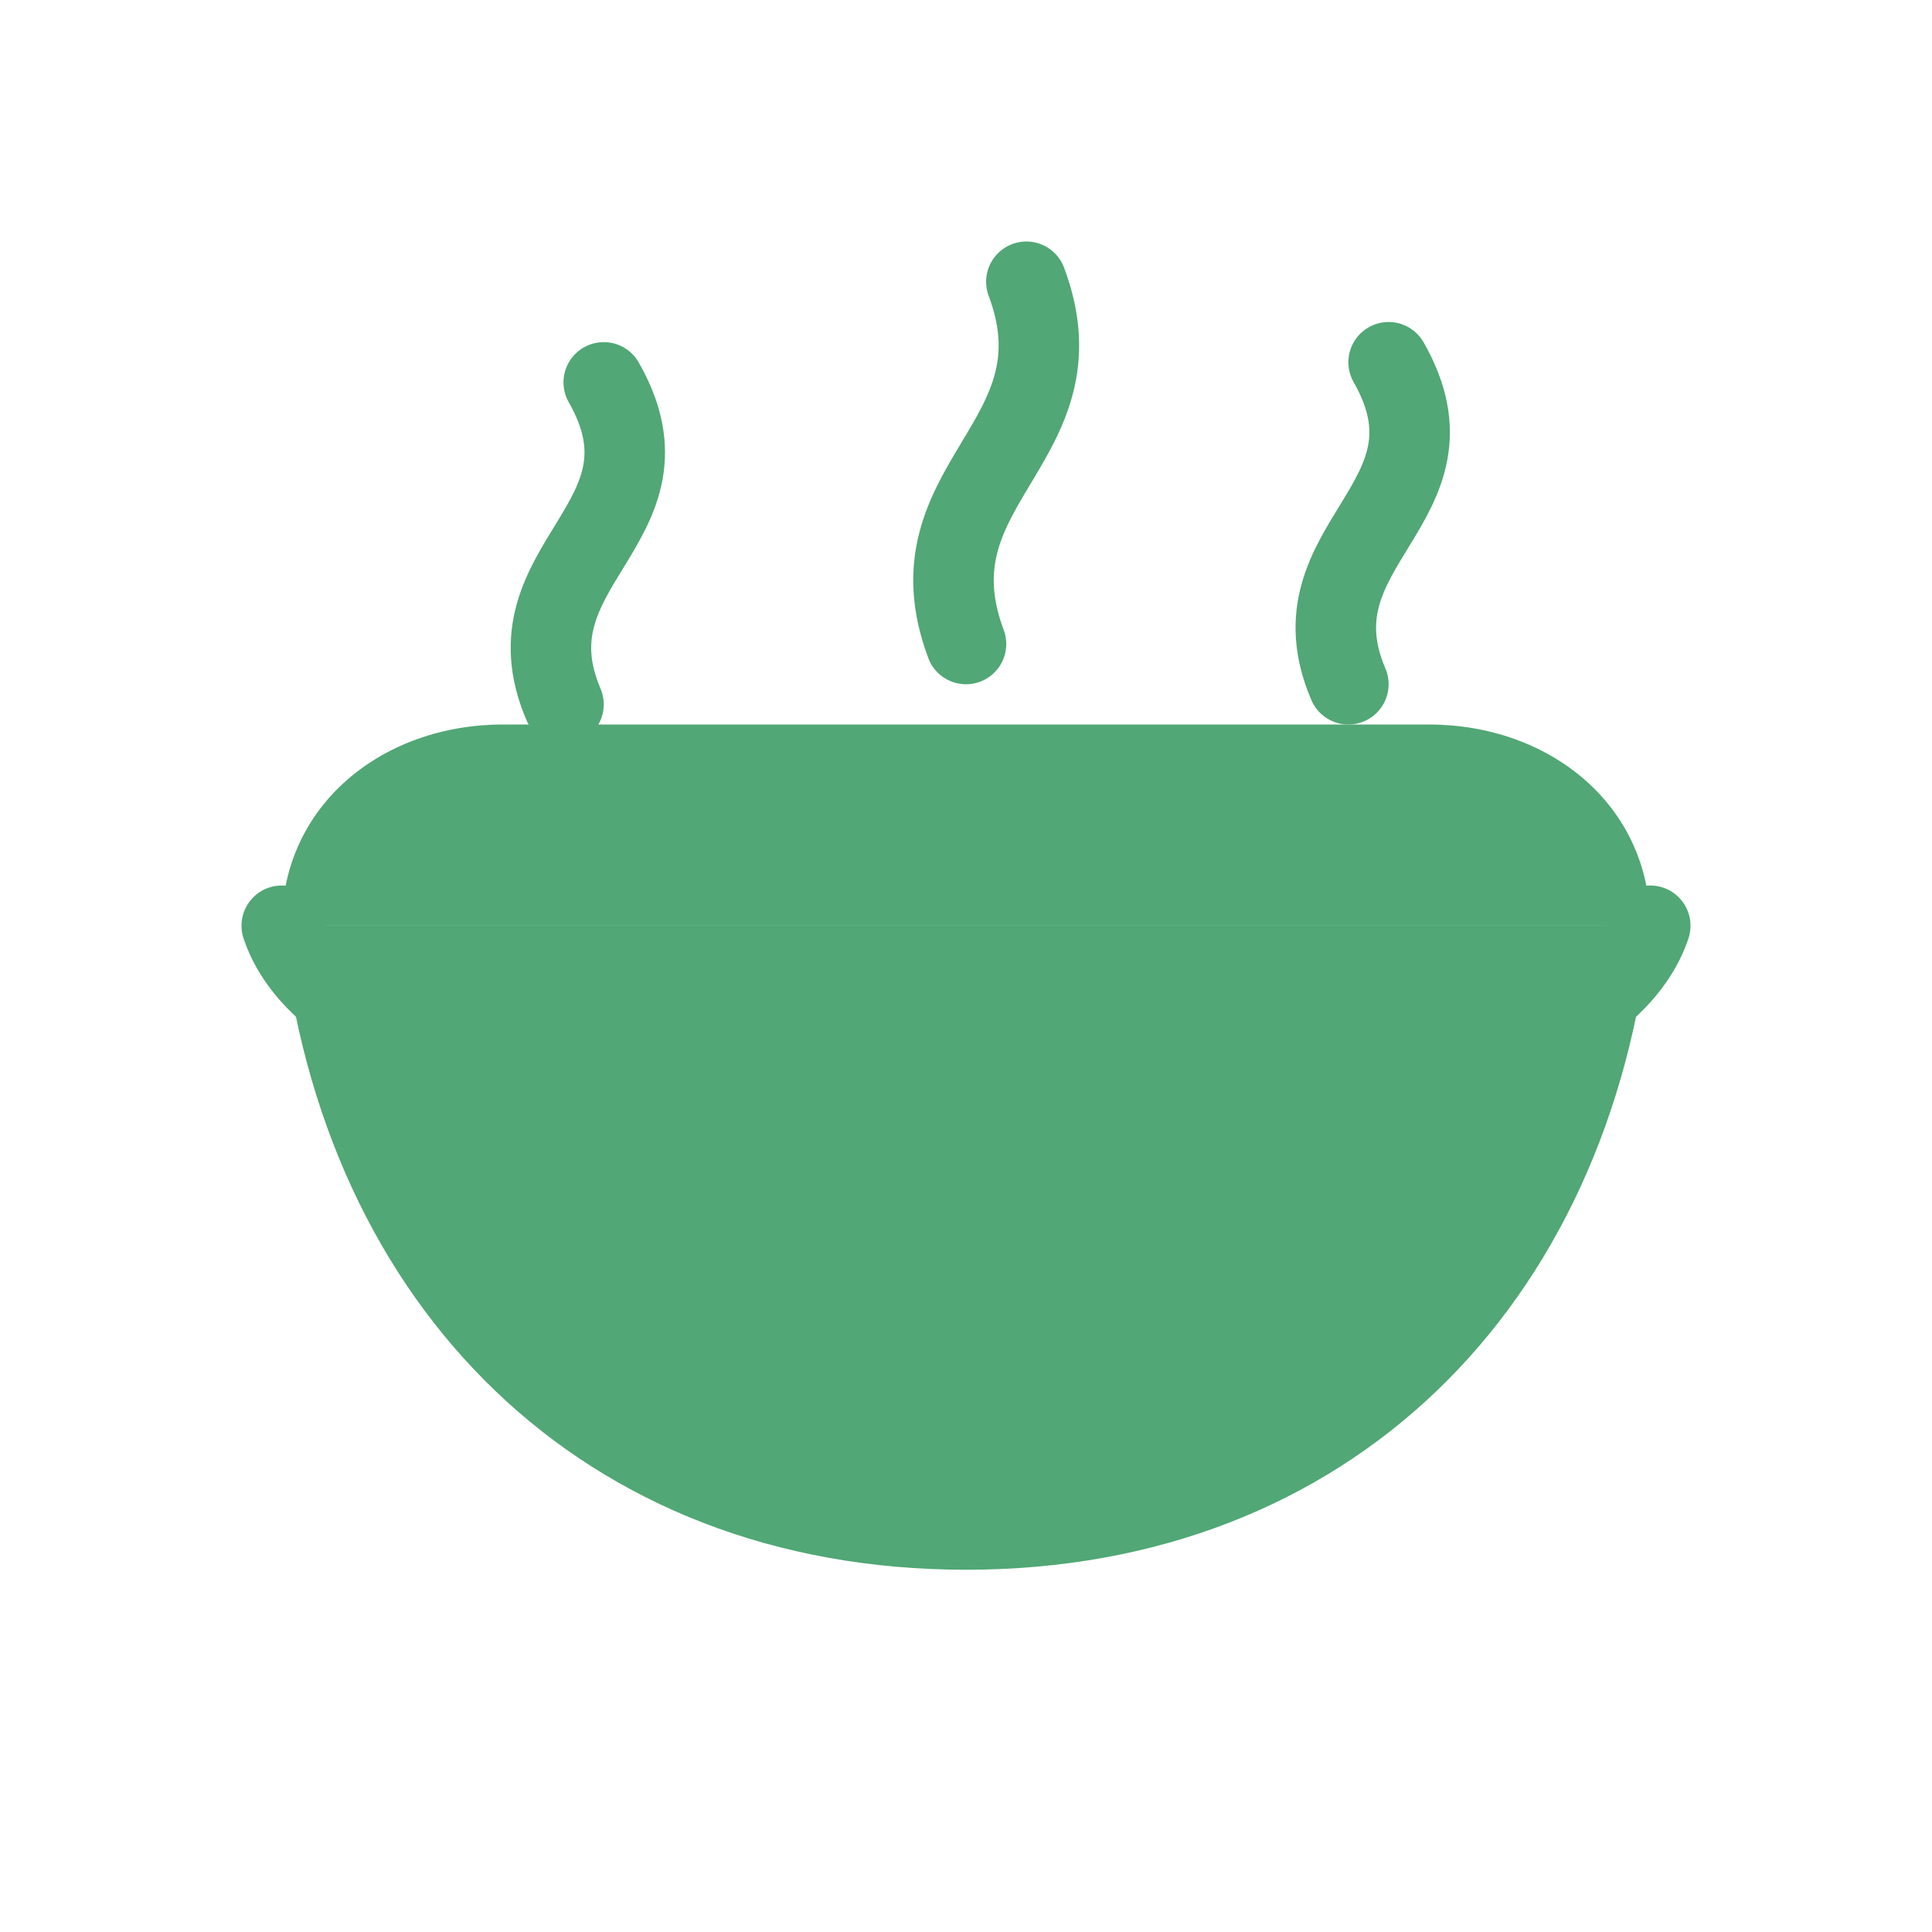
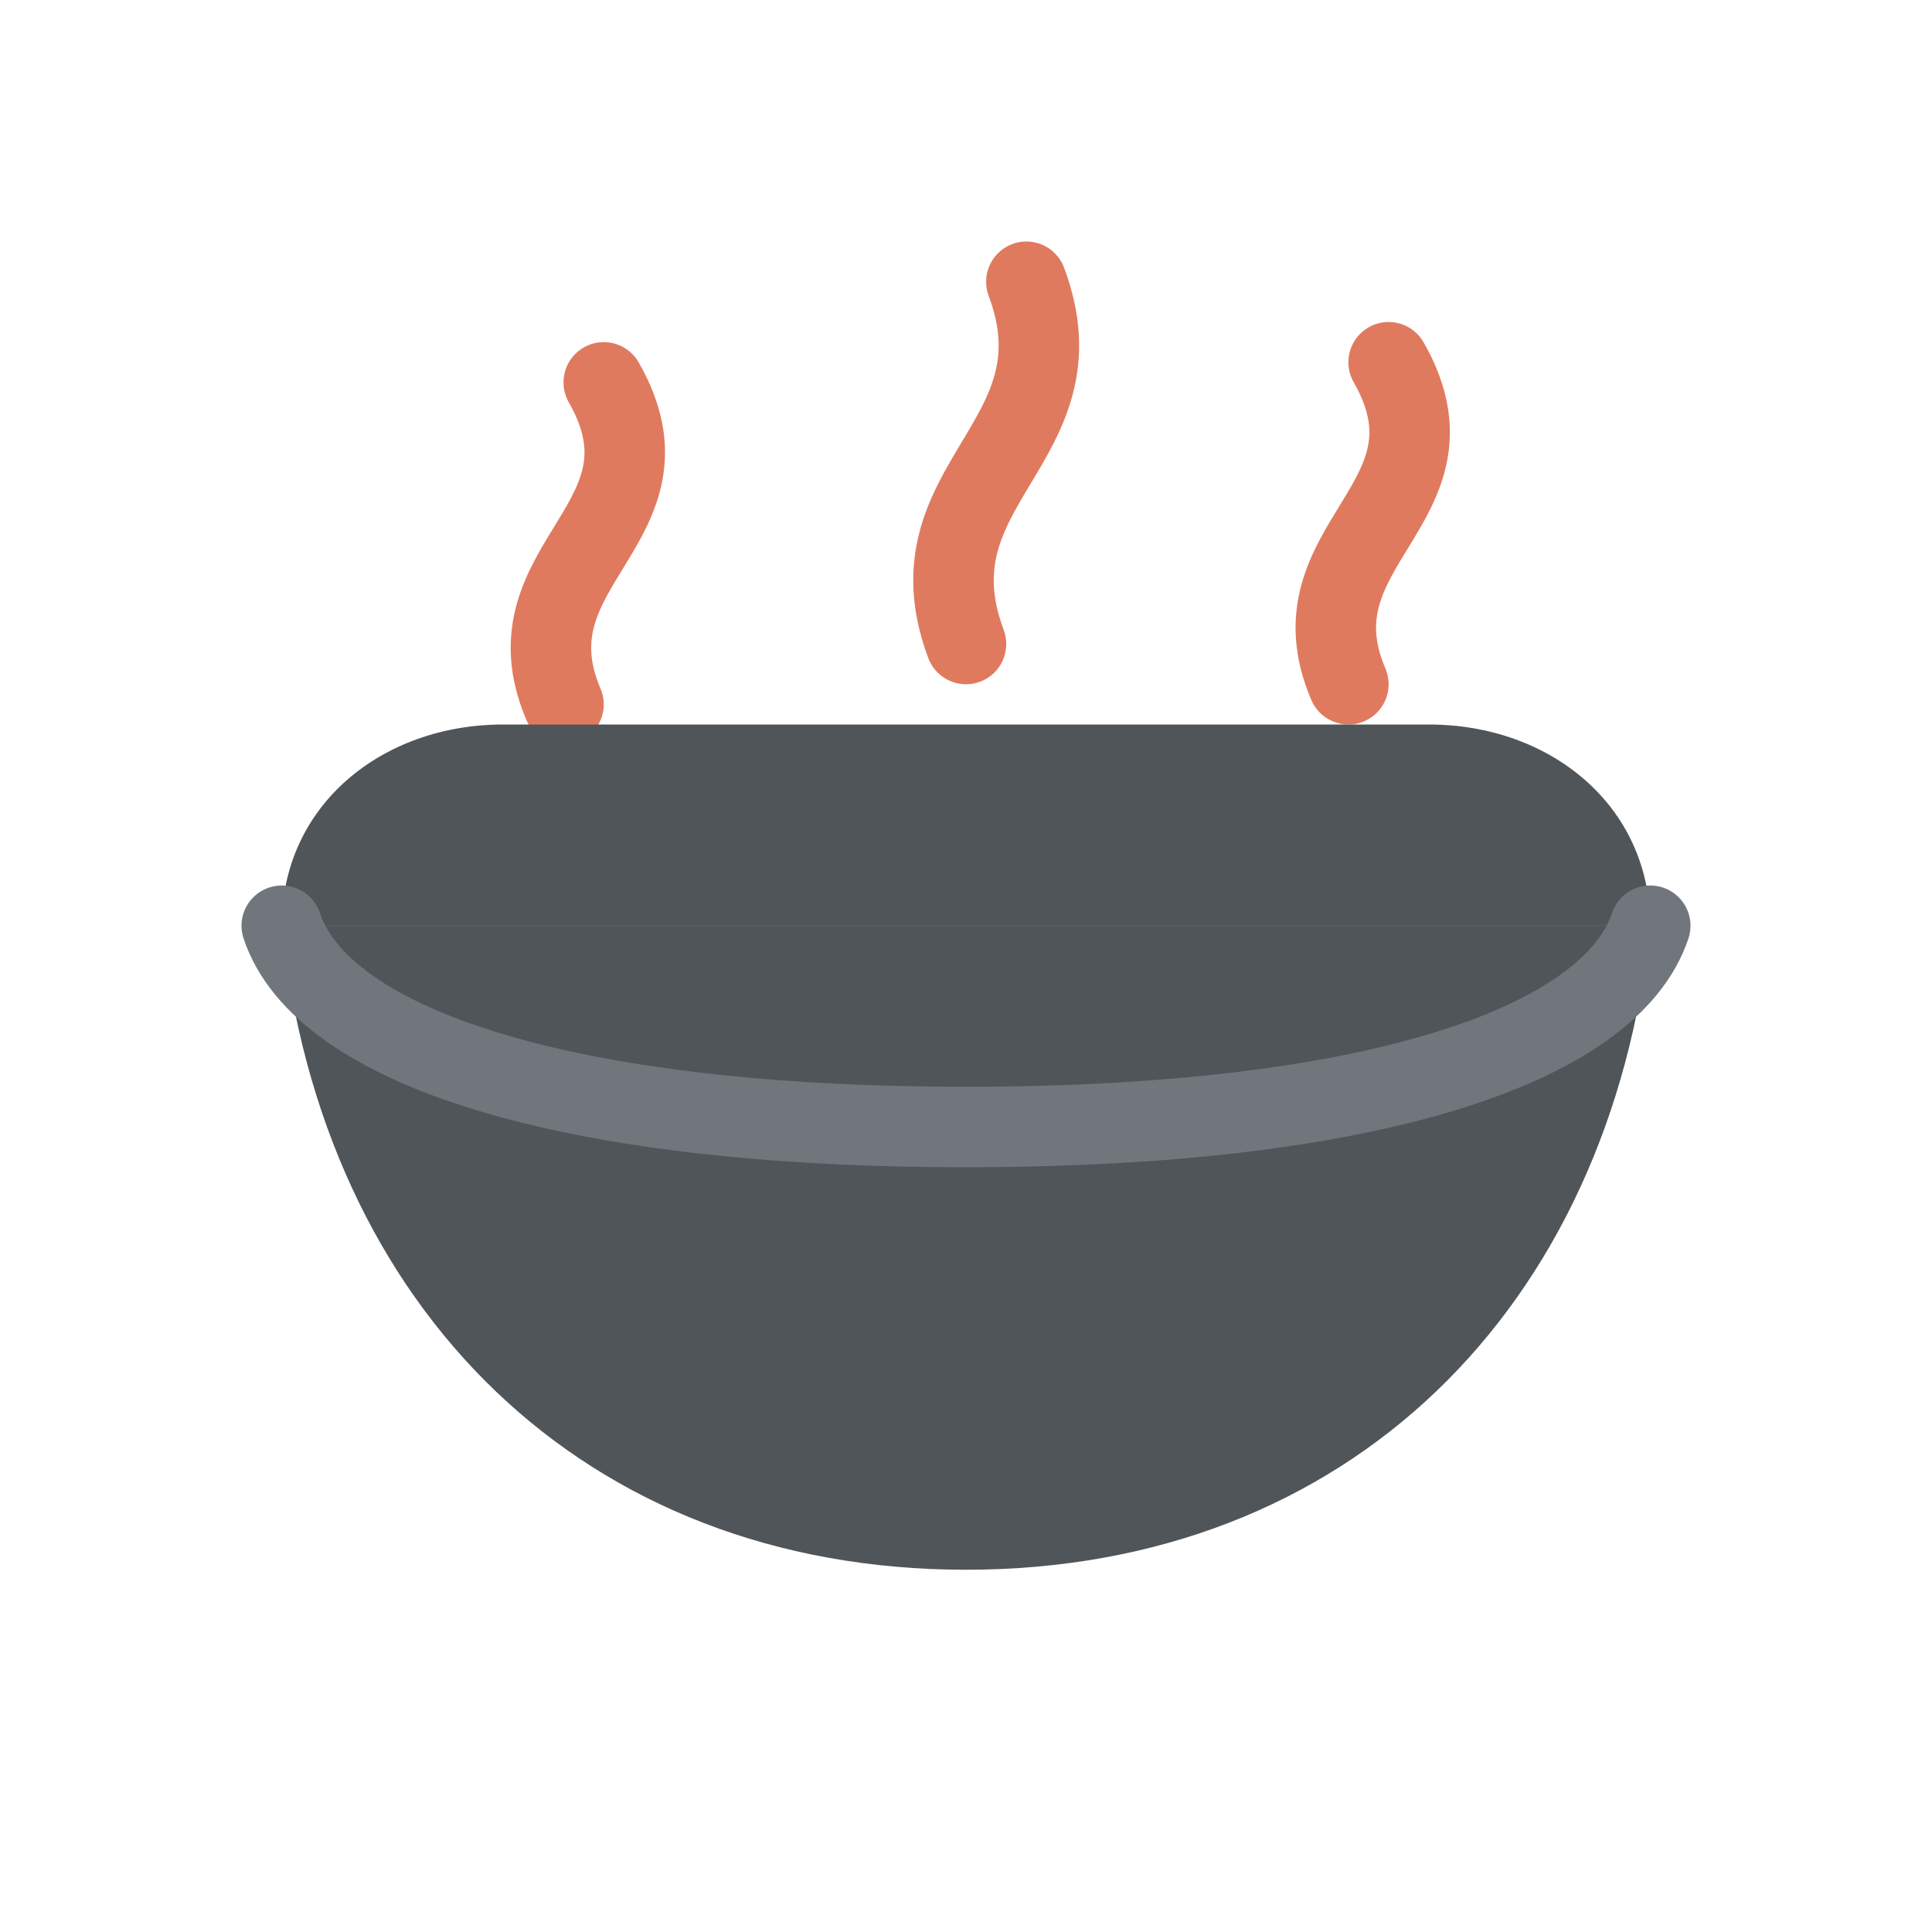
<svg xmlns="http://www.w3.org/2000/svg" width="96" height="96" viewBox="0 0 96 96">
-   <path d="M28 35c-3-7 6-9 2-16M48 32c-3-8 6-10 3-18M67 34c-3-7 6-9 2-16" fill="none" stroke="#51A775" stroke-width="4" stroke-linecap="round" />
-   <path d="M14 46h68c-2 19-15 32-34 32S16 65 14 46Z" fill="#51A775" />
-   <path d="M14 46c0-6 5-10 11-10h46c6 0 11 4 11 10H14Z" fill="#51A775" />
-   <path d="M14 46c2 6 14 10 34 10s32-4 34-10" fill="none" stroke="#51A775" stroke-width="4" stroke-linecap="round" />
+   <path d="M28 35c-3-7 6-9 2-16M48 32c-3-8 6-10 3-18M67 34c-3-7 6-9 2-16" fill="none" stroke="#E07A5F" stroke-width="4" stroke-linecap="round" />
+   <path d="M14 46h68c-2 19-15 32-34 32S16 65 14 46Z" fill="#50555A" />
+   <path d="M14 46c0-6 5-10 11-10h46c6 0 11 4 11 10H14Z" fill="#50555A" />
+   <path d="M14 46c2 6 14 10 34 10s32-4 34-10" fill="none" stroke="#70767B" stroke-width="4" stroke-linecap="round" />
</svg>
